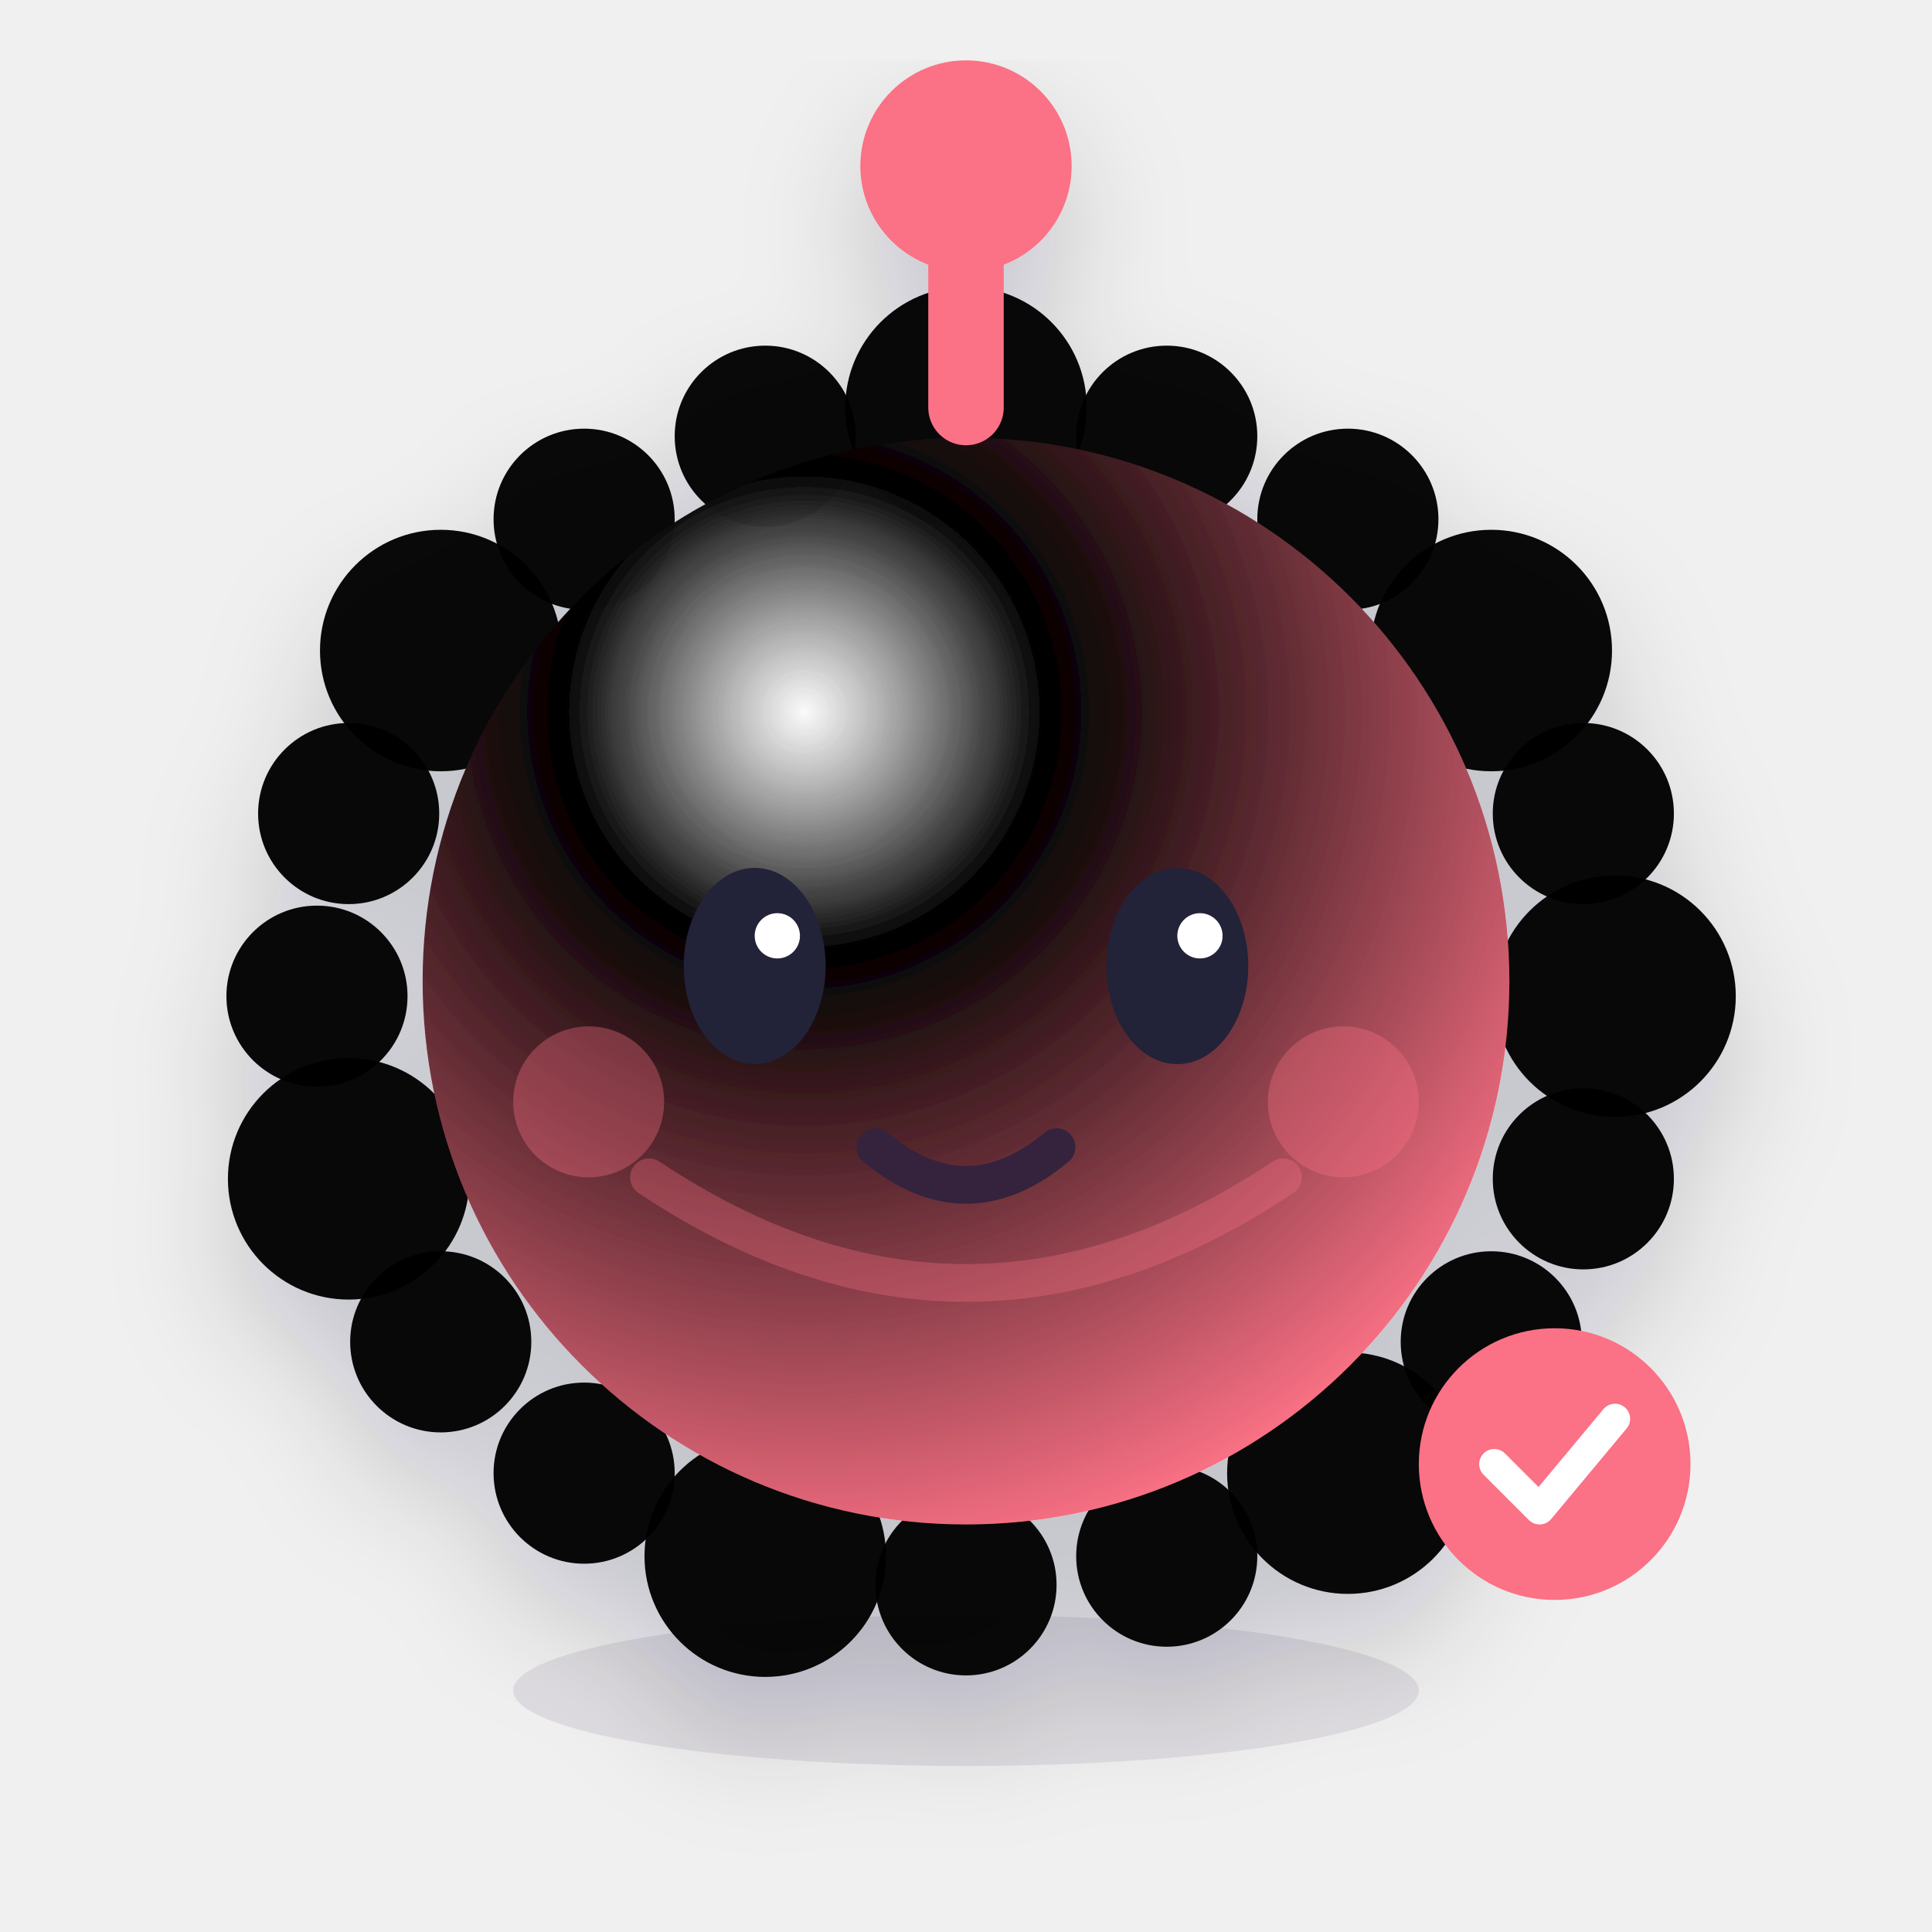
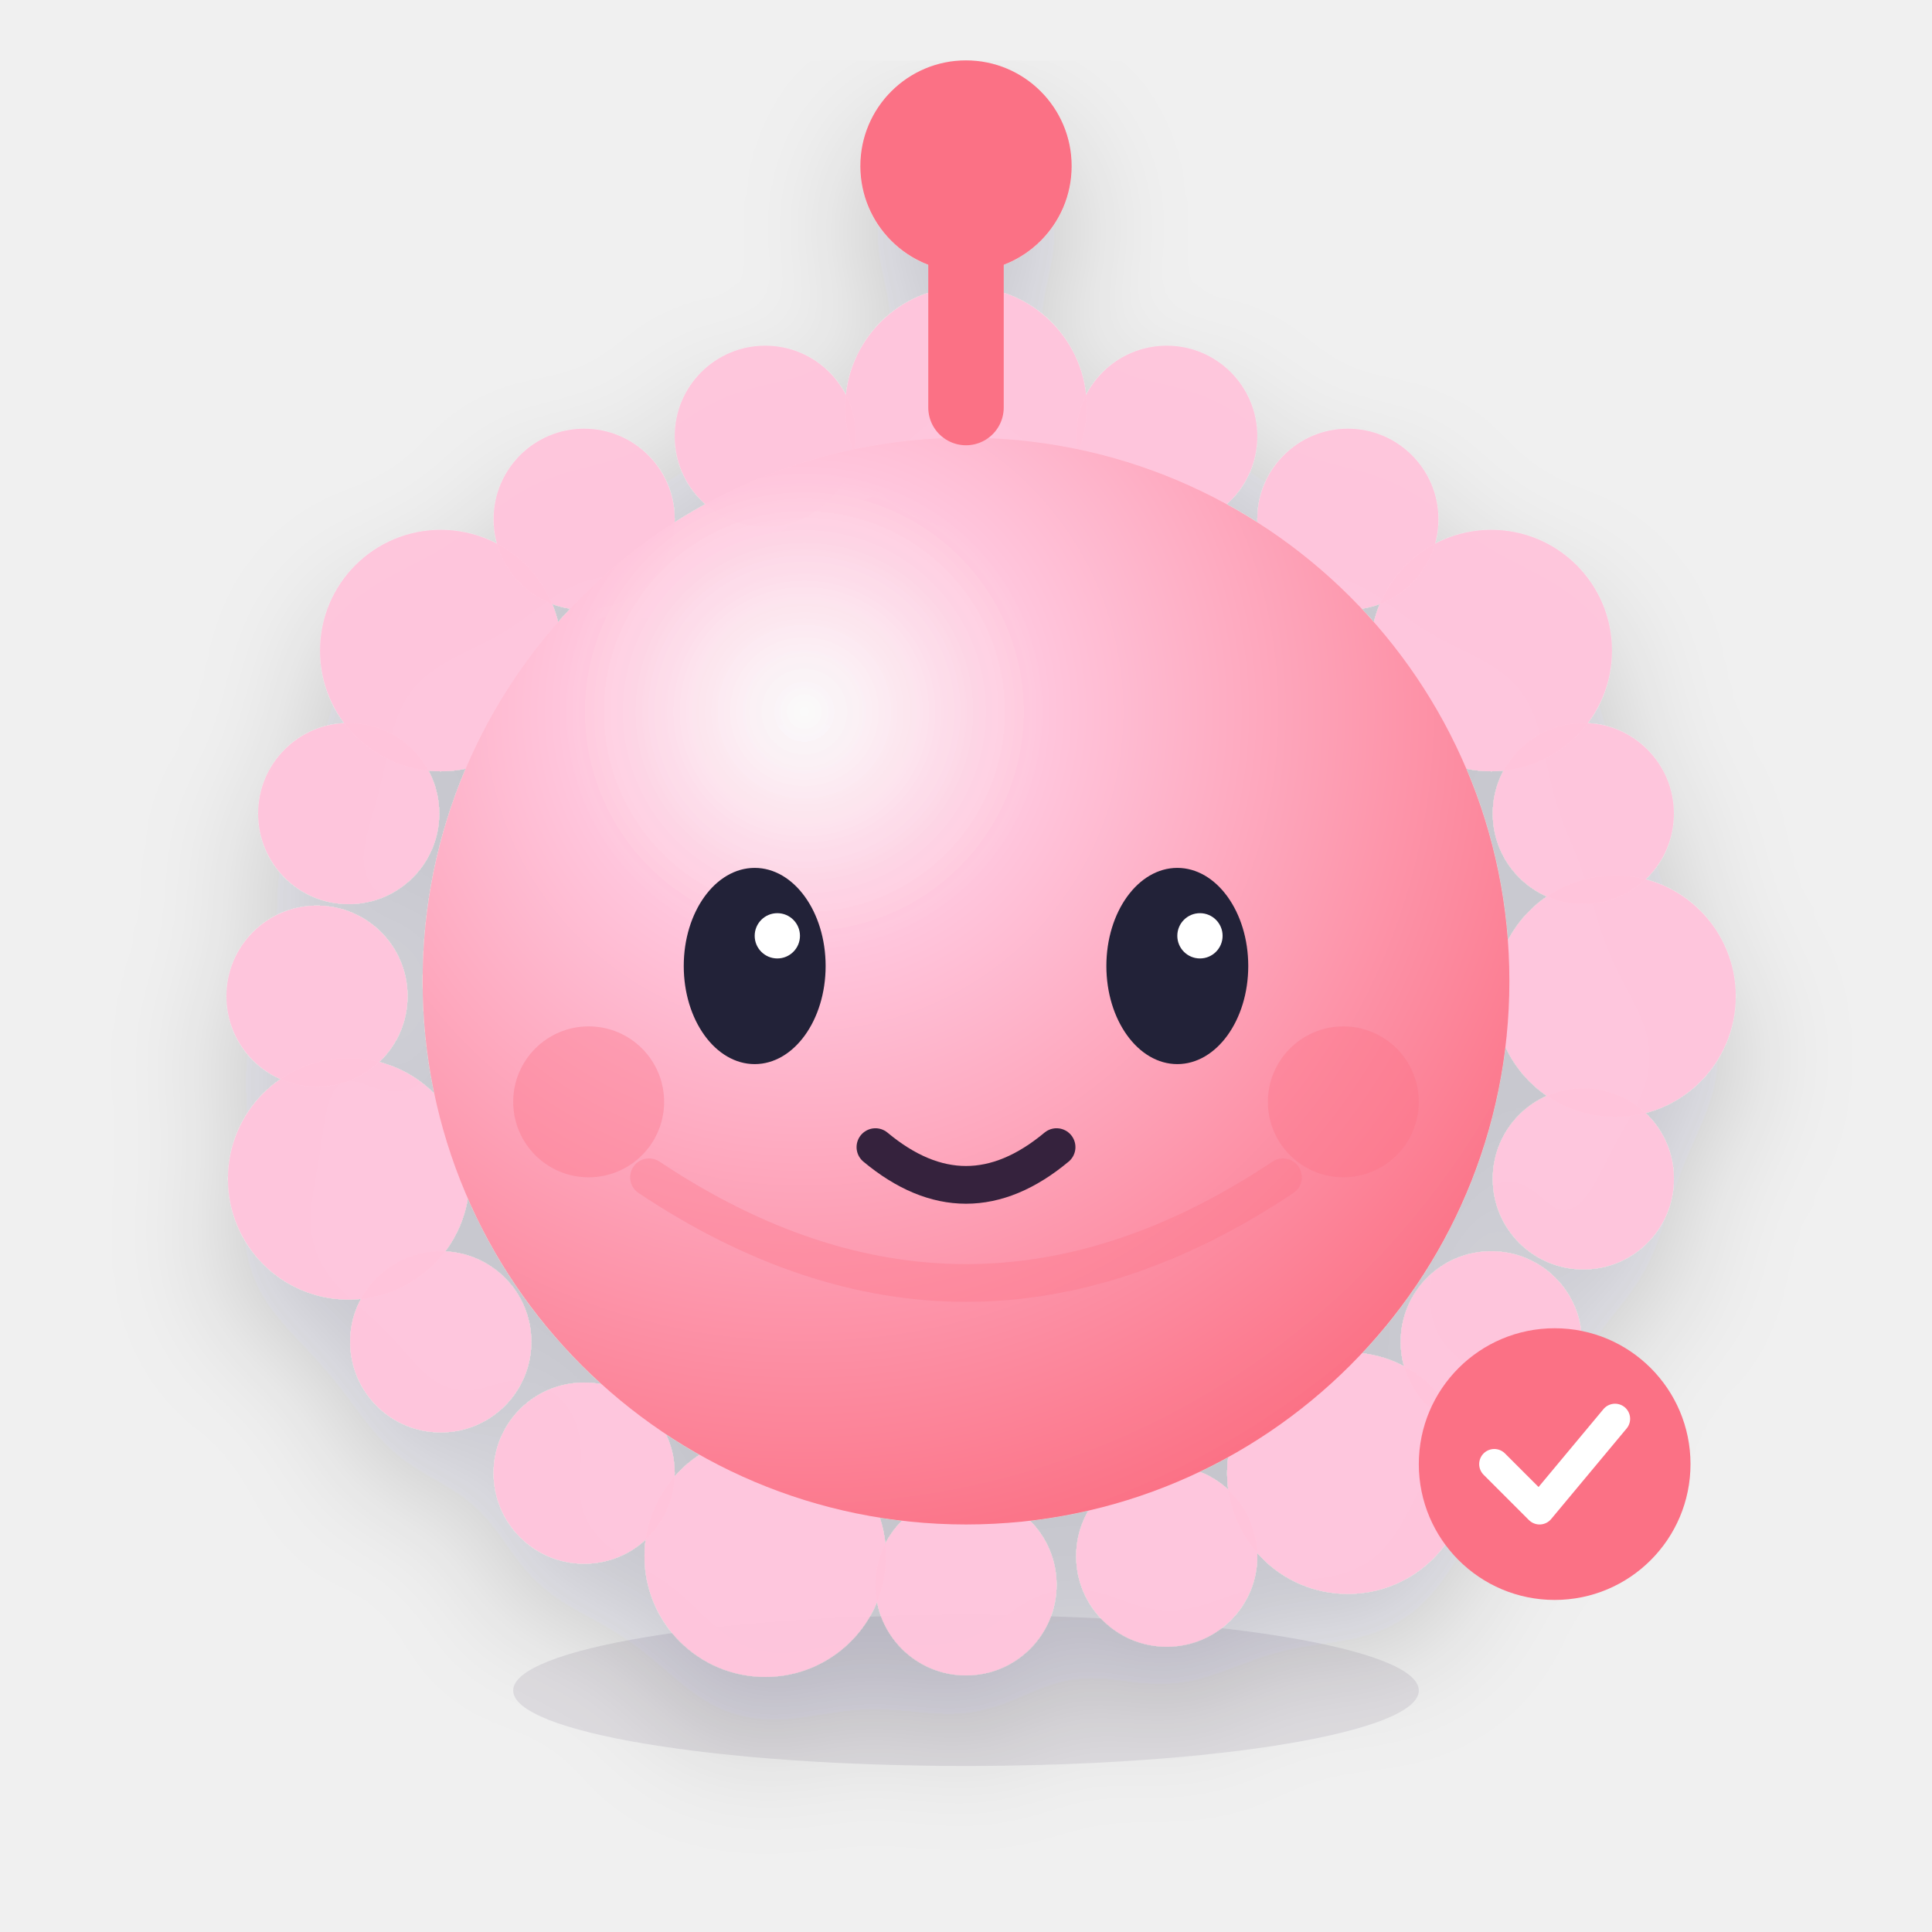
<svg xmlns="http://www.w3.org/2000/svg" viewBox="0 0 128 128" role="img" aria-labelledby="title desc">
  <defs>
    <radialGradient id="fur" cx="35%" cy="25%" r="80%">
      <stop offset="0" stop-color="#ffffff" stop-opacity=".85" />
-       <stop offset=".28" stop-color="ffc5dc" />
+       <stop offset=".28" stop-color="#ffc5dc" />
      <stop offset="1" stop-color="#fb7185" />
    </radialGradient>
    <filter id="shadow" x="-30%" y="-30%" width="160%" height="170%">
      <feDropShadow dx="0" dy="4" stdDeviation="4" flood-color="#1b1630" flood-opacity=".18" />
    </filter>
  </defs>
  <ellipse cx="64" cy="112" rx="30" ry="5" fill="#51476a" opacity=".12" />
  <g filter="url(#shadow)">
-     <circle cx="107.0" cy="66.0" r="8" fill="ffc5dc" opacity=".96" />
-     <circle cx="104.9" cy="78.1" r="6" fill="ffc5dc" opacity=".96" />
-     <circle cx="98.8" cy="88.9" r="6" fill="ffc5dc" opacity=".96" />
-     <circle cx="89.3" cy="97.6" r="8" fill="ffc5dc" opacity=".96" />
-     <circle cx="77.3" cy="103.1" r="6" fill="ffc5dc" opacity=".96" />
-     <circle cx="64.0" cy="105.0" r="6" fill="ffc5dc" opacity=".96" />
-     <circle cx="50.7" cy="103.1" r="8" fill="ffc5dc" opacity=".96" />
-     <circle cx="38.7" cy="97.6" r="6" fill="ffc5dc" opacity=".96" />
-     <circle cx="29.2" cy="88.9" r="6" fill="ffc5dc" opacity=".96" />
-     <circle cx="23.1" cy="78.1" r="8" fill="ffc5dc" opacity=".96" />
-     <circle cx="21.0" cy="66.0" r="6" fill="ffc5dc" opacity=".96" />
-     <circle cx="23.1" cy="53.9" r="6" fill="ffc5dc" opacity=".96" />
-     <circle cx="29.2" cy="43.1" r="8" fill="ffc5dc" opacity=".96" />
-     <circle cx="38.7" cy="34.4" r="6" fill="ffc5dc" opacity=".96" />
-     <circle cx="50.7" cy="28.9" r="6" fill="ffc5dc" opacity=".96" />
-     <circle cx="64.0" cy="27.0" r="8" fill="ffc5dc" opacity=".96" />
-     <circle cx="77.3" cy="28.9" r="6" fill="ffc5dc" opacity=".96" />
-     <circle cx="89.3" cy="34.4" r="6" fill="ffc5dc" opacity=".96" />
-     <circle cx="98.8" cy="43.1" r="8" fill="ffc5dc" opacity=".96" />
-     <circle cx="104.9" cy="53.9" r="6" fill="ffc5dc" opacity=".96" />
+     <circle cx="107.0" cy="66.0" r="8" fill="#ffc5dc" opacity=".96" />
+     <circle cx="104.9" cy="78.1" r="6" fill="#ffc5dc" opacity=".96" />
+     <circle cx="98.8" cy="88.9" r="6" fill="#ffc5dc" opacity=".96" />
+     <circle cx="89.3" cy="97.6" r="8" fill="#ffc5dc" opacity=".96" />
+     <circle cx="77.3" cy="103.1" r="6" fill="#ffc5dc" opacity=".96" />
+     <circle cx="64.0" cy="105.0" r="6" fill="#ffc5dc" opacity=".96" />
+     <circle cx="50.7" cy="103.1" r="8" fill="#ffc5dc" opacity=".96" />
+     <circle cx="38.7" cy="97.6" r="6" fill="#ffc5dc" opacity=".96" />
+     <circle cx="29.2" cy="88.9" r="6" fill="#ffc5dc" opacity=".96" />
+     <circle cx="23.1" cy="78.1" r="8" fill="#ffc5dc" opacity=".96" />
+     <circle cx="21.0" cy="66.0" r="6" fill="#ffc5dc" opacity=".96" />
+     <circle cx="23.1" cy="53.9" r="6" fill="#ffc5dc" opacity=".96" />
+     <circle cx="29.2" cy="43.1" r="8" fill="#ffc5dc" opacity=".96" />
+     <circle cx="38.7" cy="34.4" r="6" fill="#ffc5dc" opacity=".96" />
+     <circle cx="50.7" cy="28.9" r="6" fill="#ffc5dc" opacity=".96" />
+     <circle cx="64.0" cy="27.0" r="8" fill="#ffc5dc" opacity=".96" />
+     <circle cx="77.3" cy="28.9" r="6" fill="#ffc5dc" opacity=".96" />
+     <circle cx="89.3" cy="34.4" r="6" fill="#ffc5dc" opacity=".96" />
+     <circle cx="98.8" cy="43.1" r="8" fill="#ffc5dc" opacity=".96" />
+     <circle cx="104.9" cy="53.9" r="6" fill="#ffc5dc" opacity=".96" />
    <circle cx="64" cy="65" r="36" fill="url(#fur)" />
    <path d="M43 78Q64 92 85 78" fill="none" stroke="#fb7185" stroke-width="2.5" opacity=".32" stroke-linecap="round" />
    <path d="M64 27V14" stroke="#fb7185" stroke-width="5" stroke-linecap="round" />
    <circle cx="64" cy="11" r="7" fill="#fb7185" />
    <ellipse cx="50" cy="64" rx="4.7" ry="6.5" fill="#242137" />
    <ellipse cx="78" cy="64" rx="4.7" ry="6.5" fill="#242137" />
    <circle cx="51.5" cy="62" r="1.5" fill="#fff" />
    <circle cx="79.5" cy="62" r="1.5" fill="#fff" />
    <path d="M58 76Q64 81 70 76" fill="none" stroke="#35233c" stroke-width="2.5" stroke-linecap="round" />
    <circle cx="39" cy="73" r="5" fill="#fb7185" opacity=".35" />
    <circle cx="89" cy="73" r="5" fill="#fb7185" opacity=".35" />
  </g>
  <circle cx="103" cy="97" r="9" fill="#fb7185" />
  <path d="M99 97l3 3 5-6" fill="none" stroke="#fff" stroke-width="2" stroke-linecap="round" stroke-linejoin="round" />
</svg>
